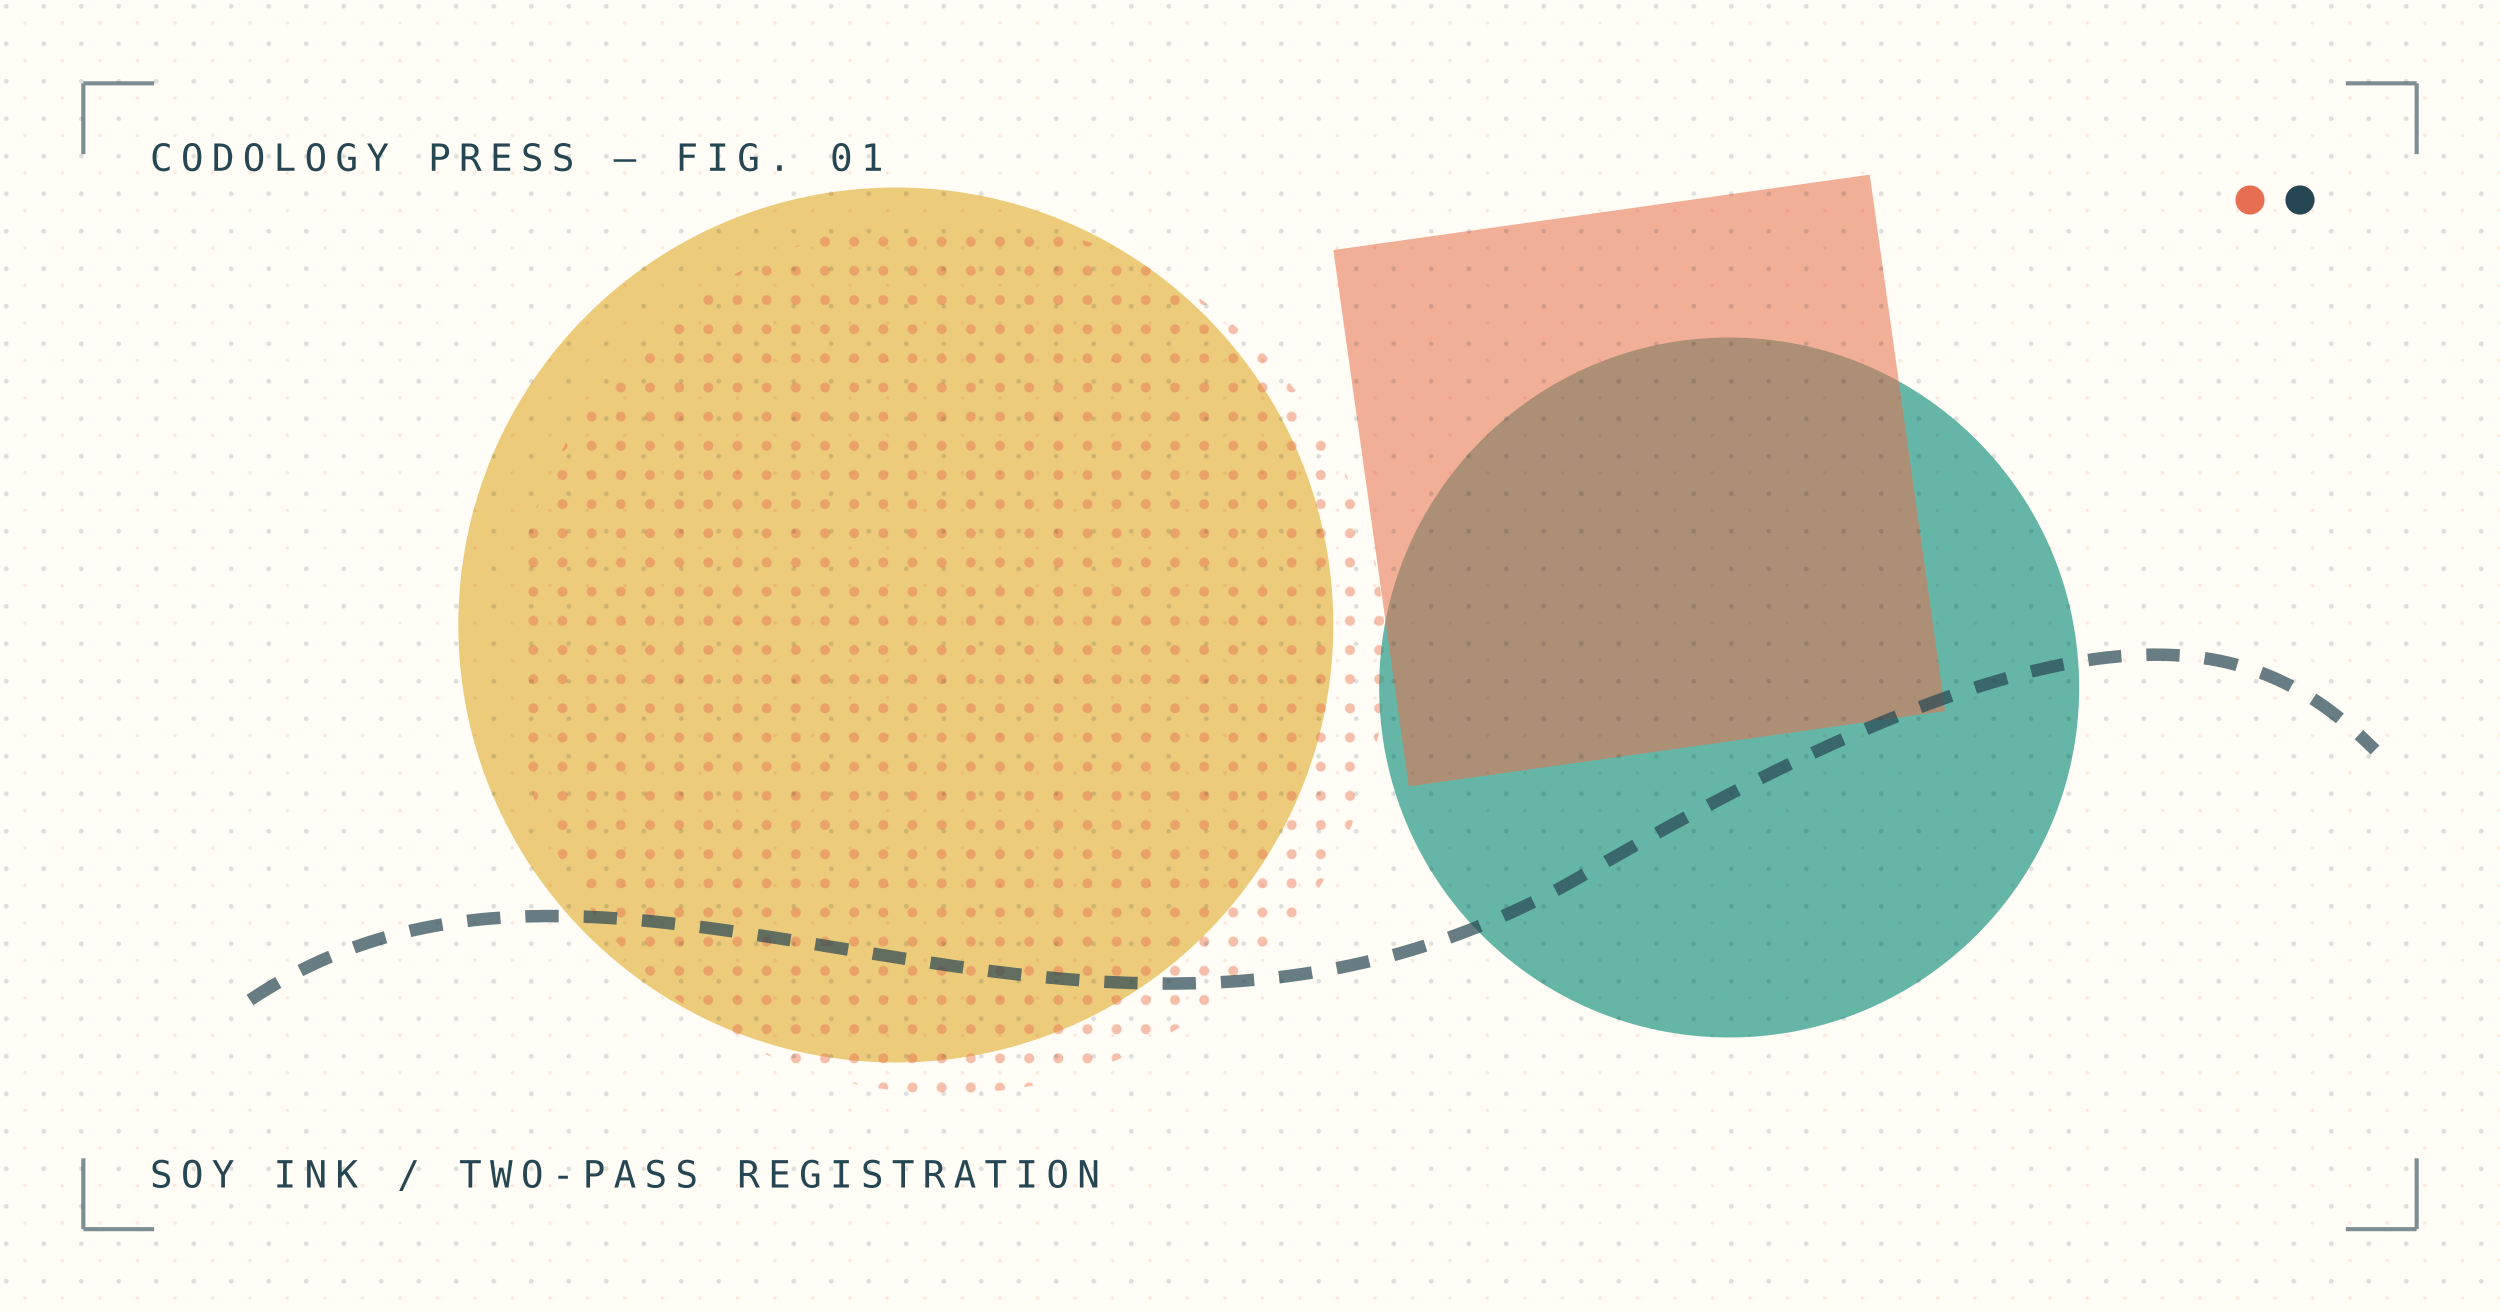
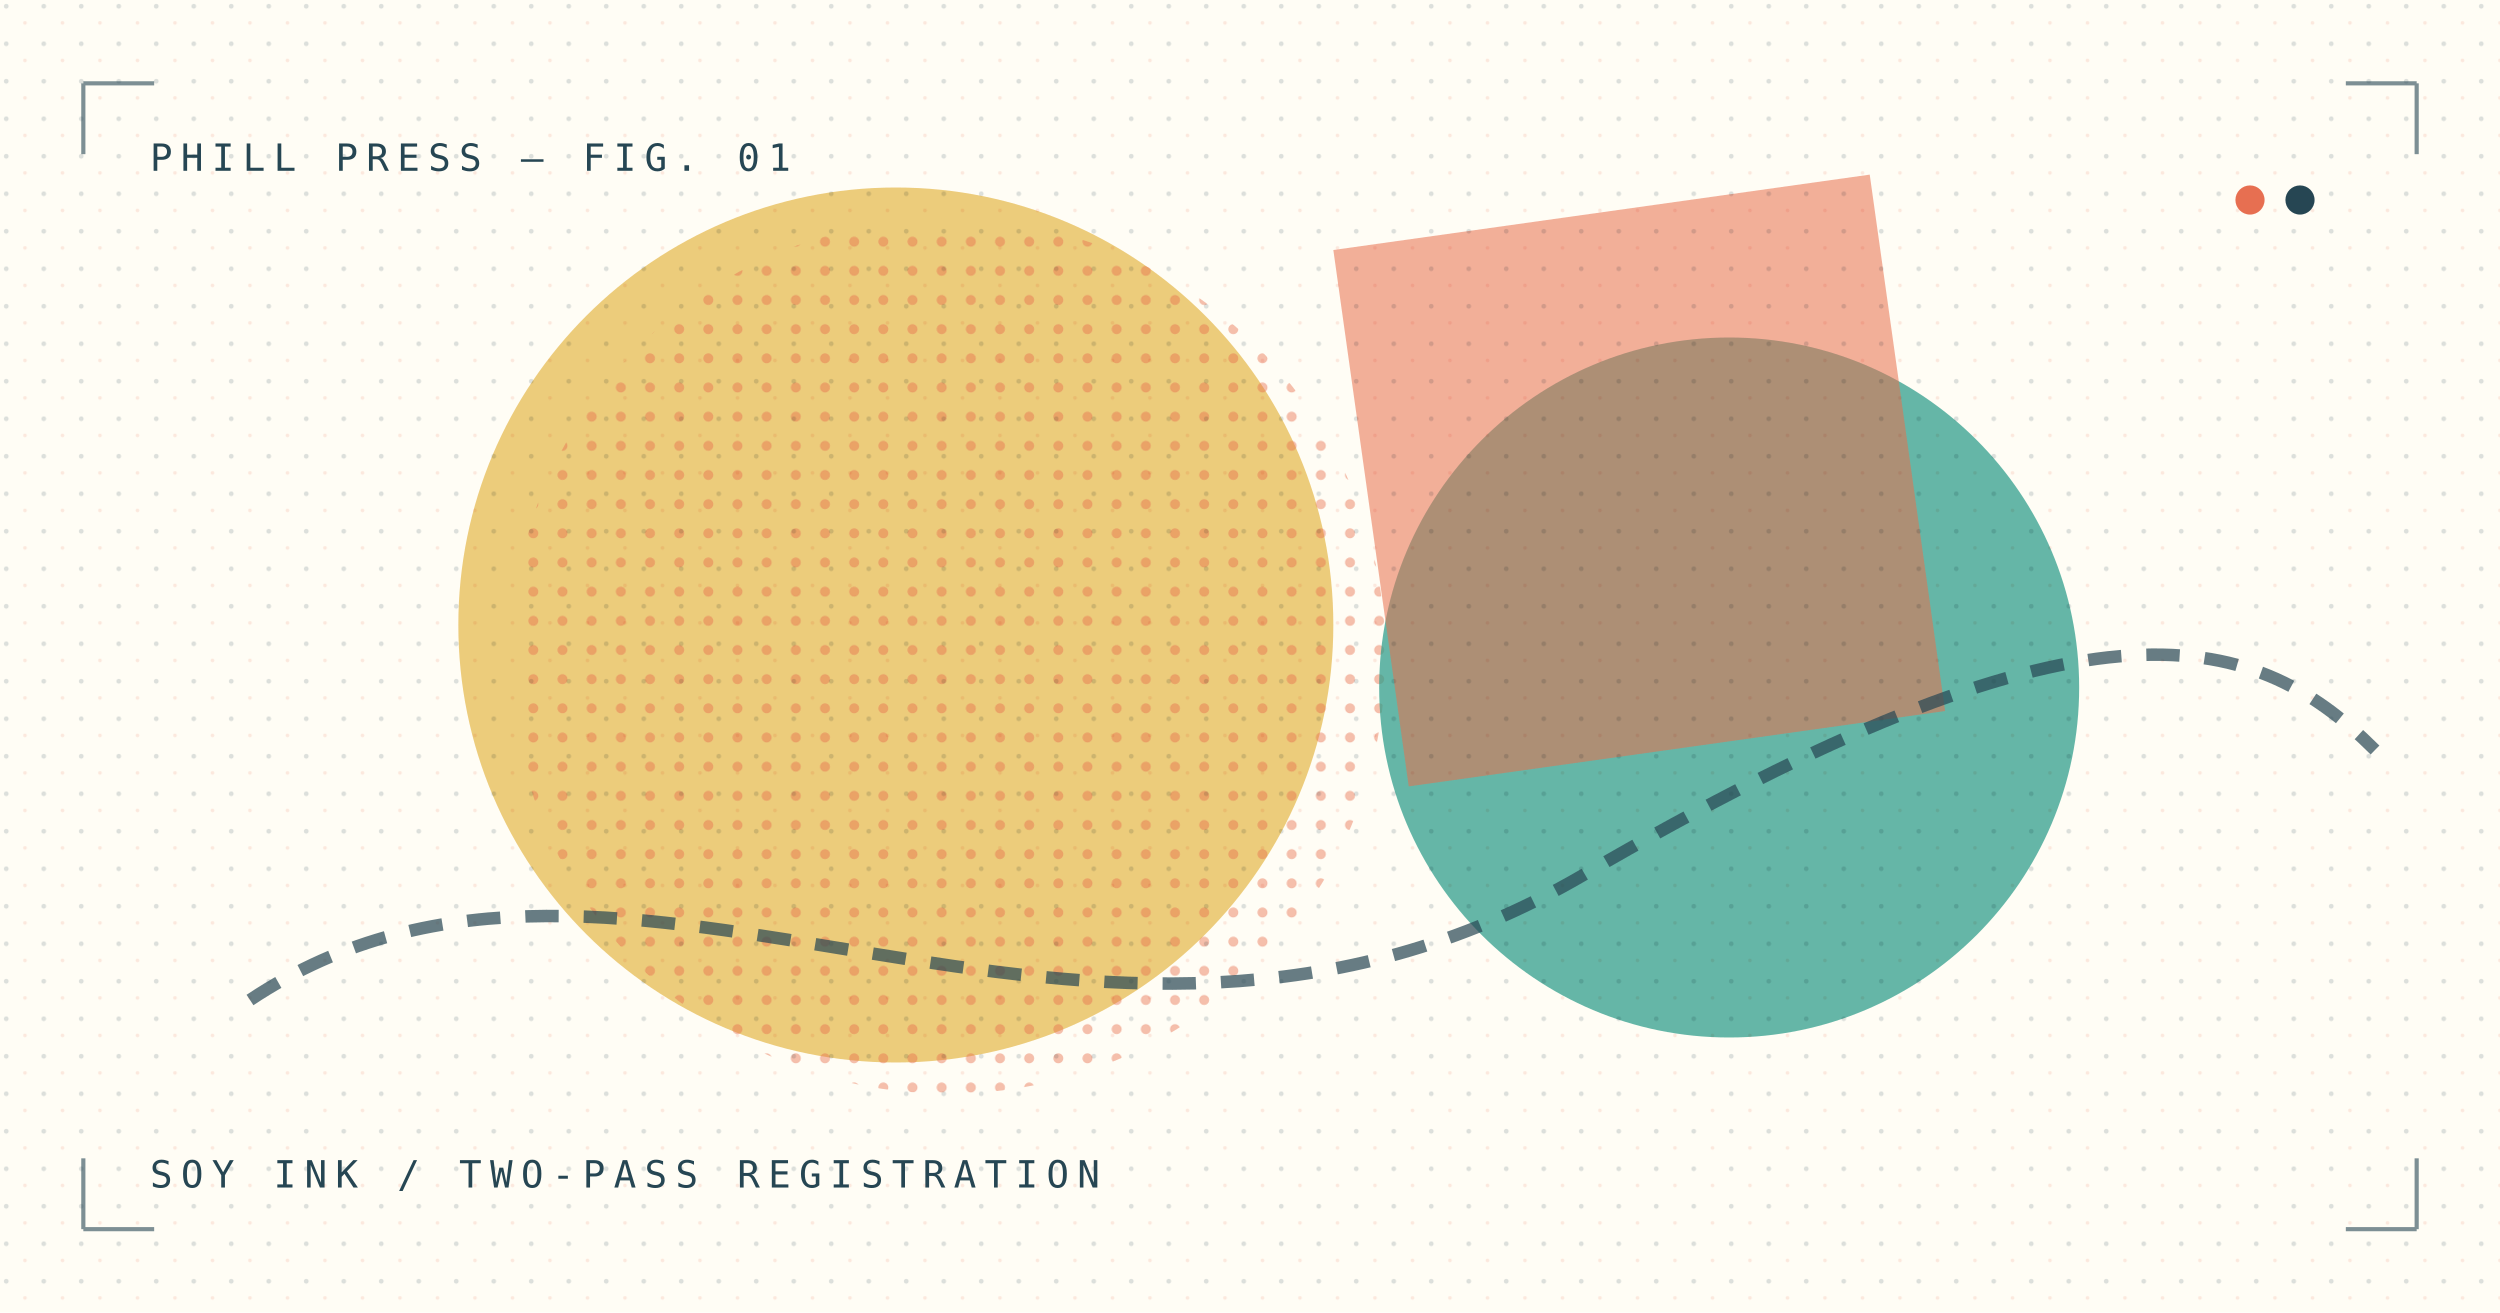
<svg xmlns="http://www.w3.org/2000/svg" viewBox="0 0 1200 630" role="img" aria-label="چاپ دو رنگ ریزوگراف با دایره‌های جوهری و نشانه‌های ثبت">
  <defs>
    <pattern id="grain" width="18" height="18" patternUnits="userSpaceOnUse">
      <circle cx="3" cy="3" r="1.15" fill="#264653" opacity="0.16" />
      <circle cx="12" cy="11" r="0.9" fill="#e76f51" opacity="0.14" />
    </pattern>
    <pattern id="halftone" width="14" height="14" patternUnits="userSpaceOnUse">
      <circle cx="4" cy="4" r="2.4" fill="#e76f51" opacity="0.55" />
    </pattern>
  </defs>
  <rect width="1200" height="630" fill="#fffdf5" />
  <rect width="1200" height="630" fill="url(#grain)" />
  <g style="mix-blend-mode:multiply">
    <circle cx="430" cy="300" r="210" fill="#e9c46a" opacity="0.85" />
    <circle cx="455" cy="315" r="210" fill="url(#halftone)" opacity="0.8" />
    <circle cx="830" cy="330" r="168" fill="#2a9d8f" opacity="0.72" />
    <rect x="640" y="120" width="260" height="260" fill="#e76f51" opacity="0.55" transform="rotate(-8 640 120)" />
  </g>
  <path d="M120 480 C 300 360, 520 560, 760 420 S 1080 300, 1140 360" fill="none" stroke="#264653" stroke-width="6" stroke-dasharray="16 12" opacity="0.7" />
  <g fill="#264653" font-family="'Space Grotesk', ui-monospace, monospace" font-size="18" letter-spacing="4">
-     <text x="72" y="82">CODOLOGY PRESS — FIG. 01</text>
+     <text x="72" y="82">PHILL PRESS — FIG. 01</text>
    <text x="72" y="570">SOY INK / TWO-PASS REGISTRATION</text>
  </g>
  <g fill="none" stroke="#264653" stroke-width="2" opacity="0.6">
    <path d="M40 40 h34 M40 40 v34 M1160 40 h-34 M1160 40 v34 M40 590 h34 M40 590 v-34 M1160 590 h-34 M1160 590 v-34" />
  </g>
  <circle cx="1080" cy="96" r="7" fill="#e76f51" />
  <circle cx="1104" cy="96" r="7" fill="#264653" />
</svg>
